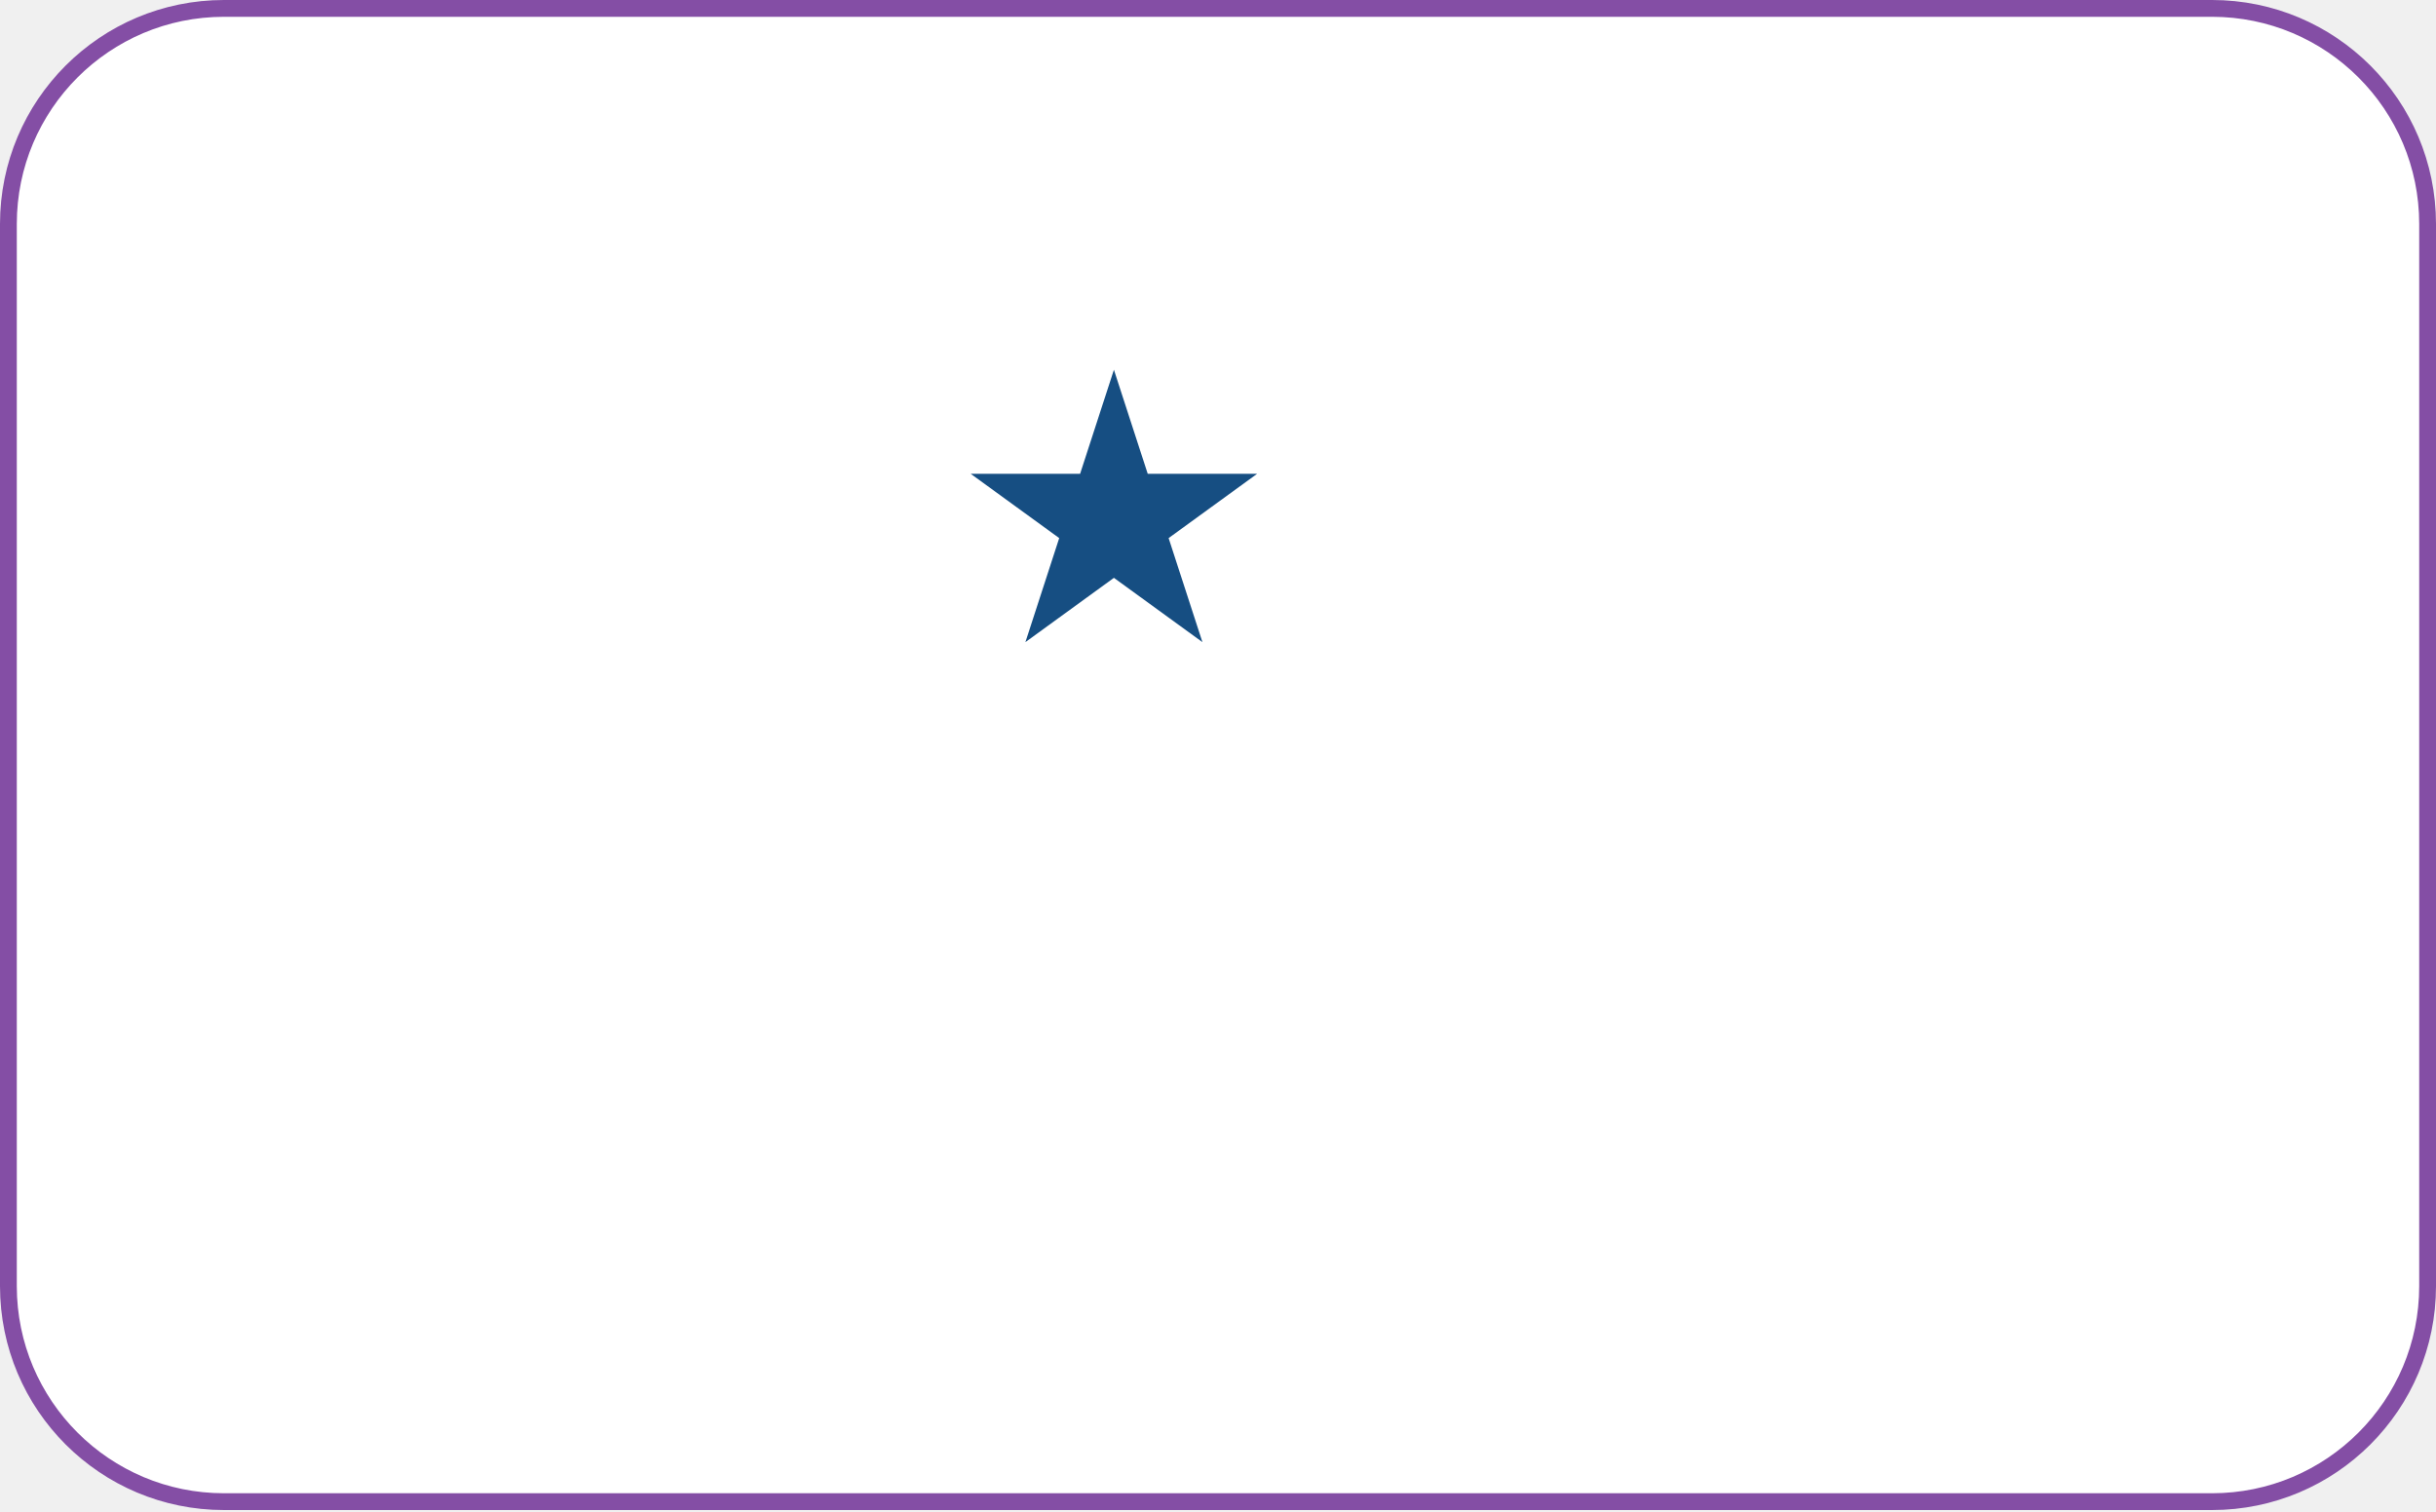
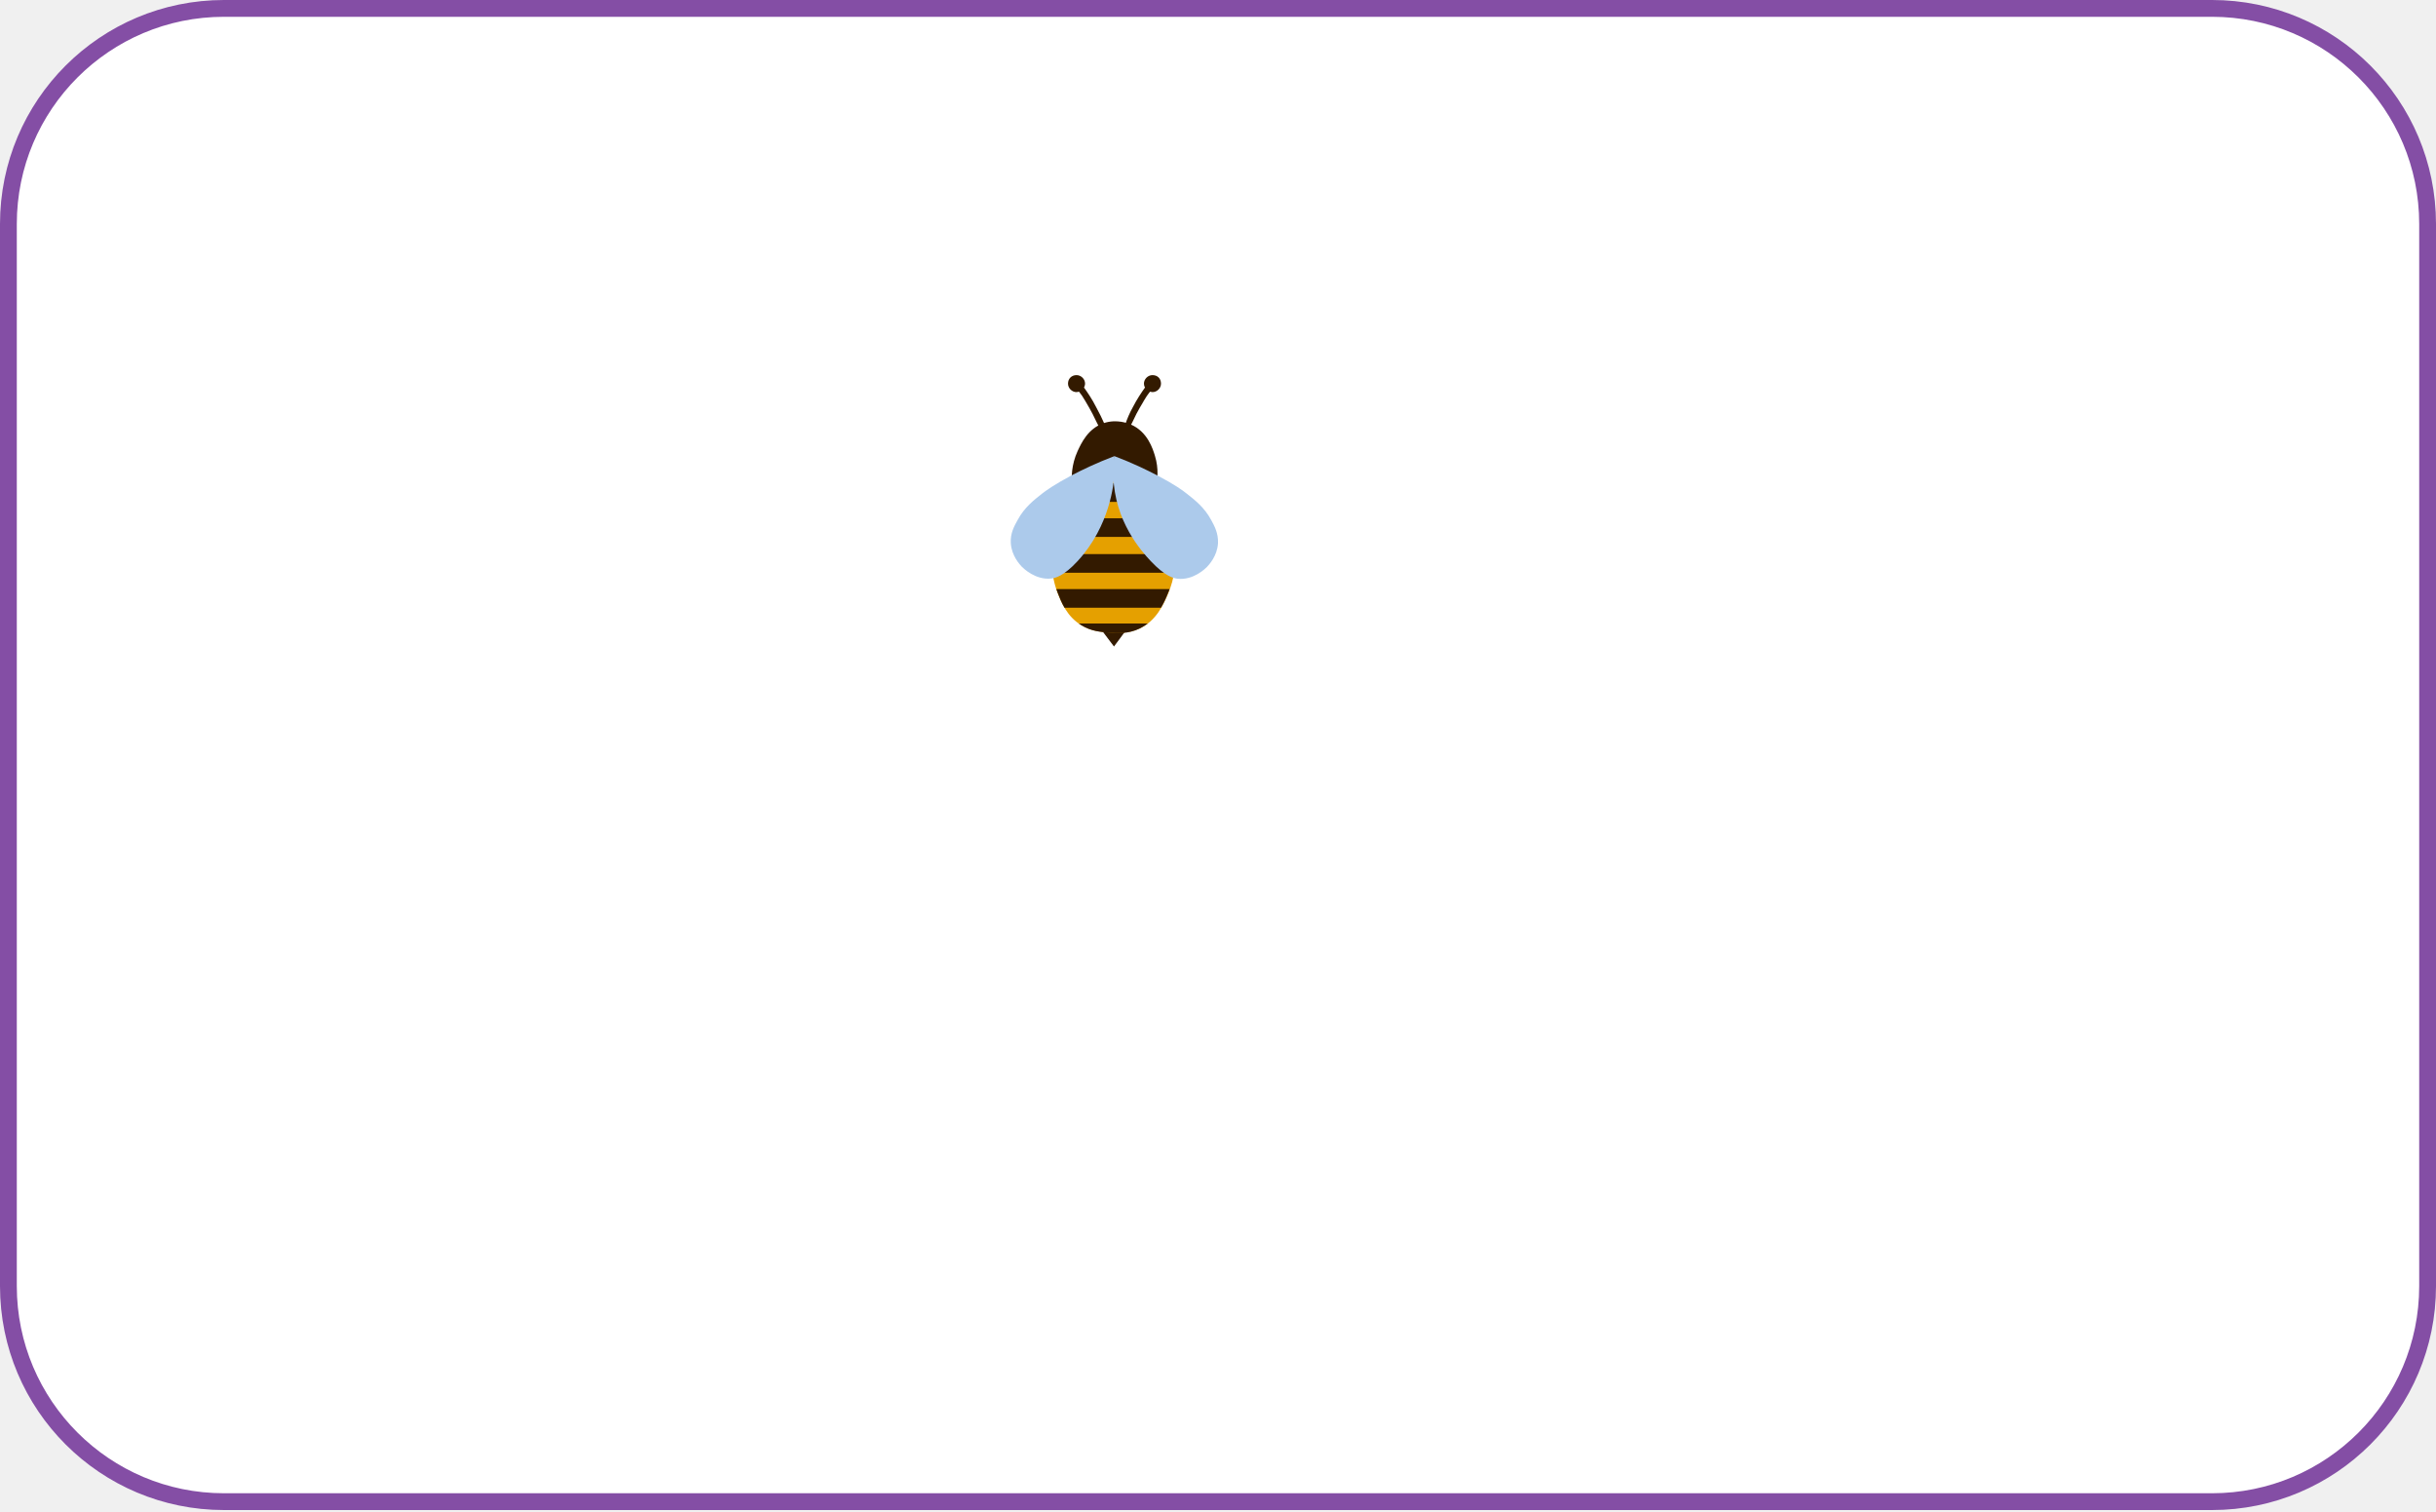
- <svg xmlns="http://www.w3.org/2000/svg" width="870" height="540" viewBox="0 0 870 540" fill="none">
+ <svg xmlns="http://www.w3.org/2000/svg" viewBox="0 0 870 540" fill="none">
  <rect x="3" y="3" width="864" height="533.4" rx="77" fill="white" stroke="#844EA5" stroke-width="6" />
-   <path d="M397.827 132.082L409.902 169.244H448.977L417.365 192.212L429.439 229.374L397.827 206.406L366.215 229.374L378.29 192.212L346.678 169.244H385.752L397.827 132.082Z" fill="#164E82" />
+   <path d="M411.596 134C409.962 134 408.55 135.406 408.55 137.034C408.55 137.551 408.699 138.069 408.922 138.439C407.659 140.215 406.098 142.509 404.612 145.394C399.932 153.755 399.783 162.486 400.526 160.34C402.309 155.161 403.944 151.609 404.464 150.722C406.396 146.43 408.253 143.767 408.55 143.101C409.293 141.843 409.962 140.807 410.705 139.919C411.076 139.919 411.225 140.067 411.596 140.067C413.231 140.067 414.643 138.661 414.643 137.034C414.643 135.258 413.454 134 411.596 134Z" fill="#331A00" />
+   <path d="M381.432 137.034C381.432 138.661 382.843 140.067 384.478 140.067C384.849 140.067 384.998 139.919 385.369 139.919C386.112 140.807 386.781 141.843 387.524 143.101C387.895 143.841 389.679 146.504 391.61 150.722C392.13 151.609 393.765 155.161 395.548 160.34C396.291 162.486 401.789 174.028 399.857 167.073C398.074 161.006 396.068 153.755 391.462 145.394C390.05 142.583 388.416 140.215 387.153 138.439C387.301 138.069 387.524 137.551 387.524 137.034C387.524 135.406 386.112 134 384.478 134C382.695 134 381.432 135.258 381.432 137.034Z" fill="#331A00" />
+   <path d="M393.542 225.229C394.954 227.153 396.44 229.002 397.851 230.926C399.263 229.076 400.6 227.227 402.012 225.303C399.189 225.303 396.365 225.303 393.542 225.229Z" fill="#331A00" />
+   <path d="M382.843 173.288C382.62 170.551 382.62 166.037 384.849 161.154C386.187 158.268 388.564 153.089 394.136 151.166C398.891 149.538 403.052 151.313 403.795 151.609C409.887 154.199 411.745 160.414 412.488 162.856C413.899 167.443 413.379 171.513 412.859 173.732C402.829 173.658 392.799 173.51 382.843 173.288Z" fill="#331A00" />
+   <path d="M375.934 195.115C375.637 198.815 375.042 204.882 377.717 211.763C379.054 215.166 381.06 220.272 386.261 223.379C389.753 225.451 393.171 225.673 395.845 225.895C398.817 226.117 402.904 226.413 407.064 224.489C413.008 221.677 415.534 215.906 417.169 212.059C419.621 206.362 419.769 201.33 419.843 198.297C419.992 190.602 417.986 184.831 416.946 181.871C415.088 176.618 412.637 172.622 410.705 169.959C402.755 170.033 394.805 170.107 386.855 170.181C384.849 172.326 382.175 175.656 379.946 180.243C379.054 182.241 376.602 187.642 375.934 195.115Z" fill="#E5A000" />
+   <path d="M410.036 185.127H385.518V191.786H410.036V185.127Z" fill="#331A00" />
+   <path d="M419.918 197.927H376.454V204.586H419.918V197.927Z" fill="#331A00" />
+   <path d="M409.813 172.622H385.295V179.281H409.813V172.622Z" fill="#331A00" />
+   <path d="M398 162.93C391.536 165.371 386.41 167.887 382.695 169.811C376.454 173.14 373.63 175.212 372.367 176.174C369.173 178.69 365.904 181.205 363.452 185.719C362.189 188.012 360.777 190.528 361 194.005C361.297 198.593 364.195 201.626 364.938 202.44C365.532 203.032 369.841 207.249 375.414 206.658C376.751 206.51 379.797 205.918 384.849 200.442C396.588 187.716 397.777 172.326 397.926 170.033C398.223 166.999 398.149 164.484 398 162.93Z" fill="#ACCAEB" />
+   <path d="M398 162.93C404.464 165.371 409.59 167.887 413.305 169.811C419.62 173.14 422.444 175.212 423.632 176.174C426.827 178.69 430.096 181.205 432.548 185.719C433.811 188.012 435.148 190.528 435 194.079C434.703 198.667 431.805 201.7 431.062 202.514C430.468 203.106 426.233 207.323 420.586 206.731C419.249 206.584 416.203 205.992 410.928 200.368C407.733 196.965 398 186.236 397.628 169.959C397.48 166.925 397.777 164.484 398 162.93Z" fill="#ACCAEB" />
+   <path d="M377.271 210.431C377.42 210.875 377.568 211.319 377.717 211.689C378.311 213.243 379.054 215.166 380.169 217.09H414.642C415.683 215.314 416.5 213.539 417.094 211.985C417.317 211.467 417.54 210.949 417.689 210.431H377.271Z" fill="#331A00" />
+   <path d="M385.295 222.713C385.592 222.935 385.964 223.157 386.261 223.379C389.753 225.525 393.171 225.747 395.845 225.969C398.817 226.191 402.904 226.561 407.064 224.489C408.104 223.971 409.07 223.379 409.888 222.713H385.295Z" fill="#331A00" />
</svg>
